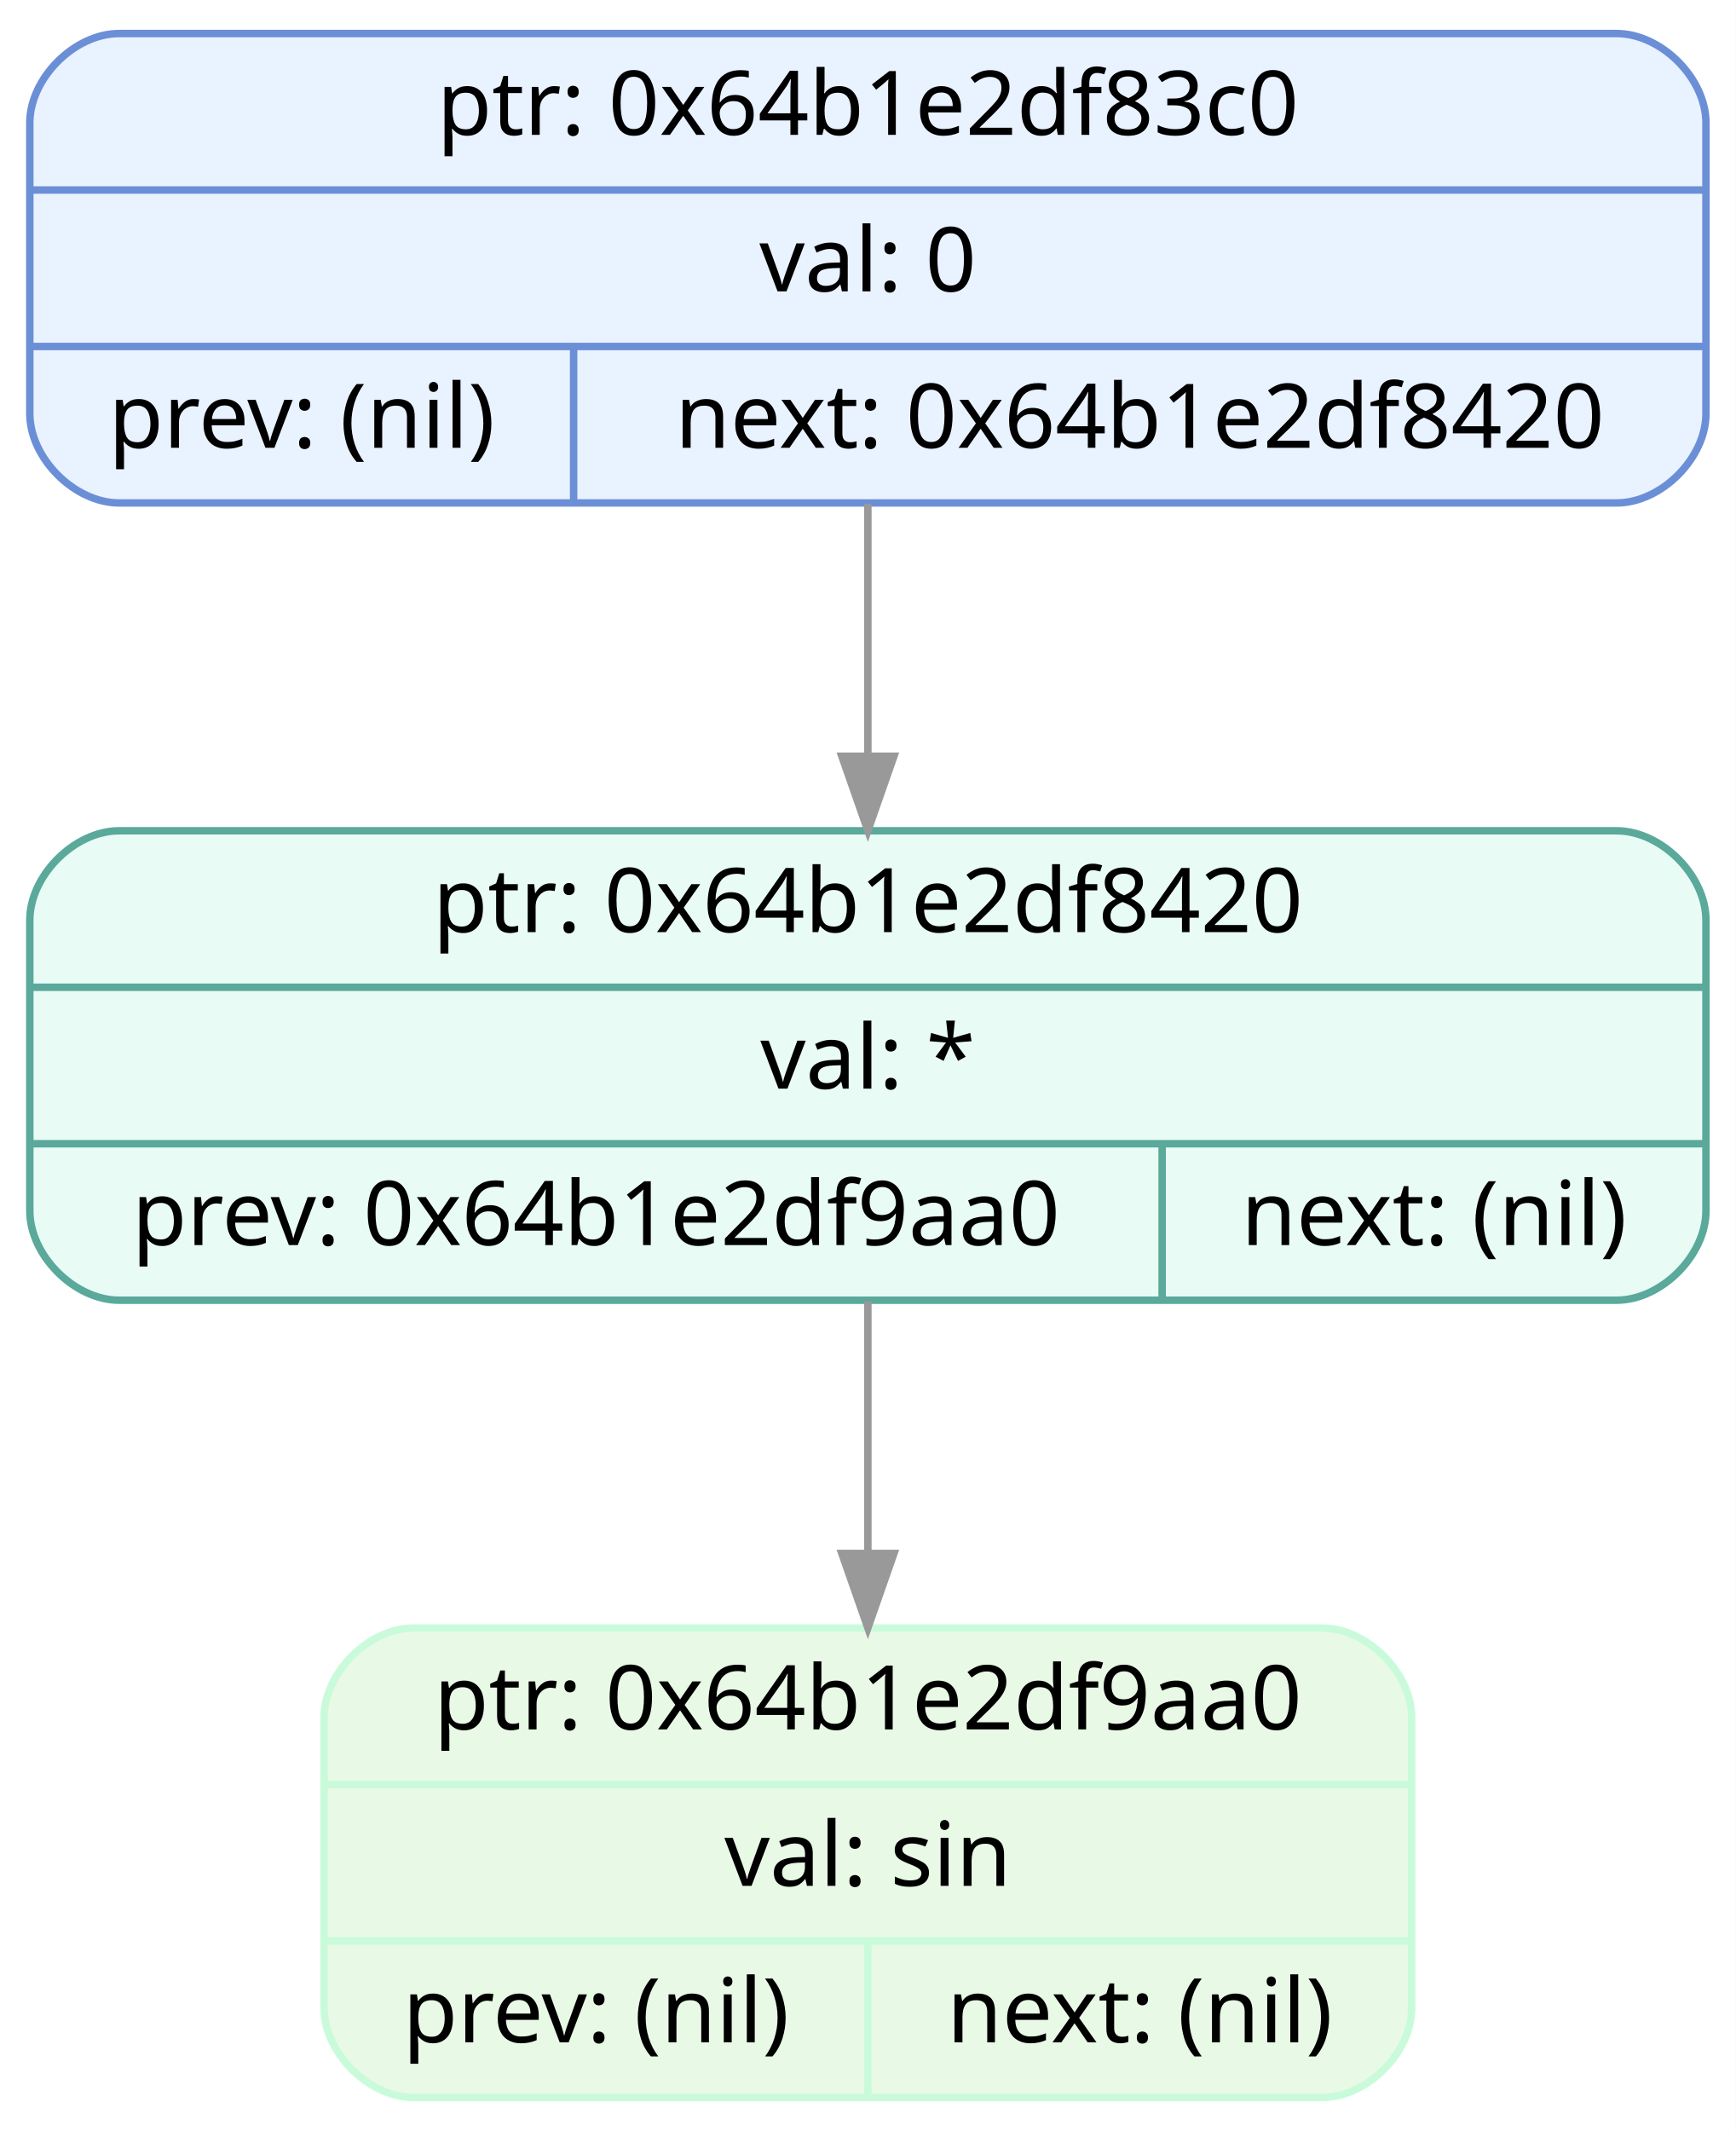
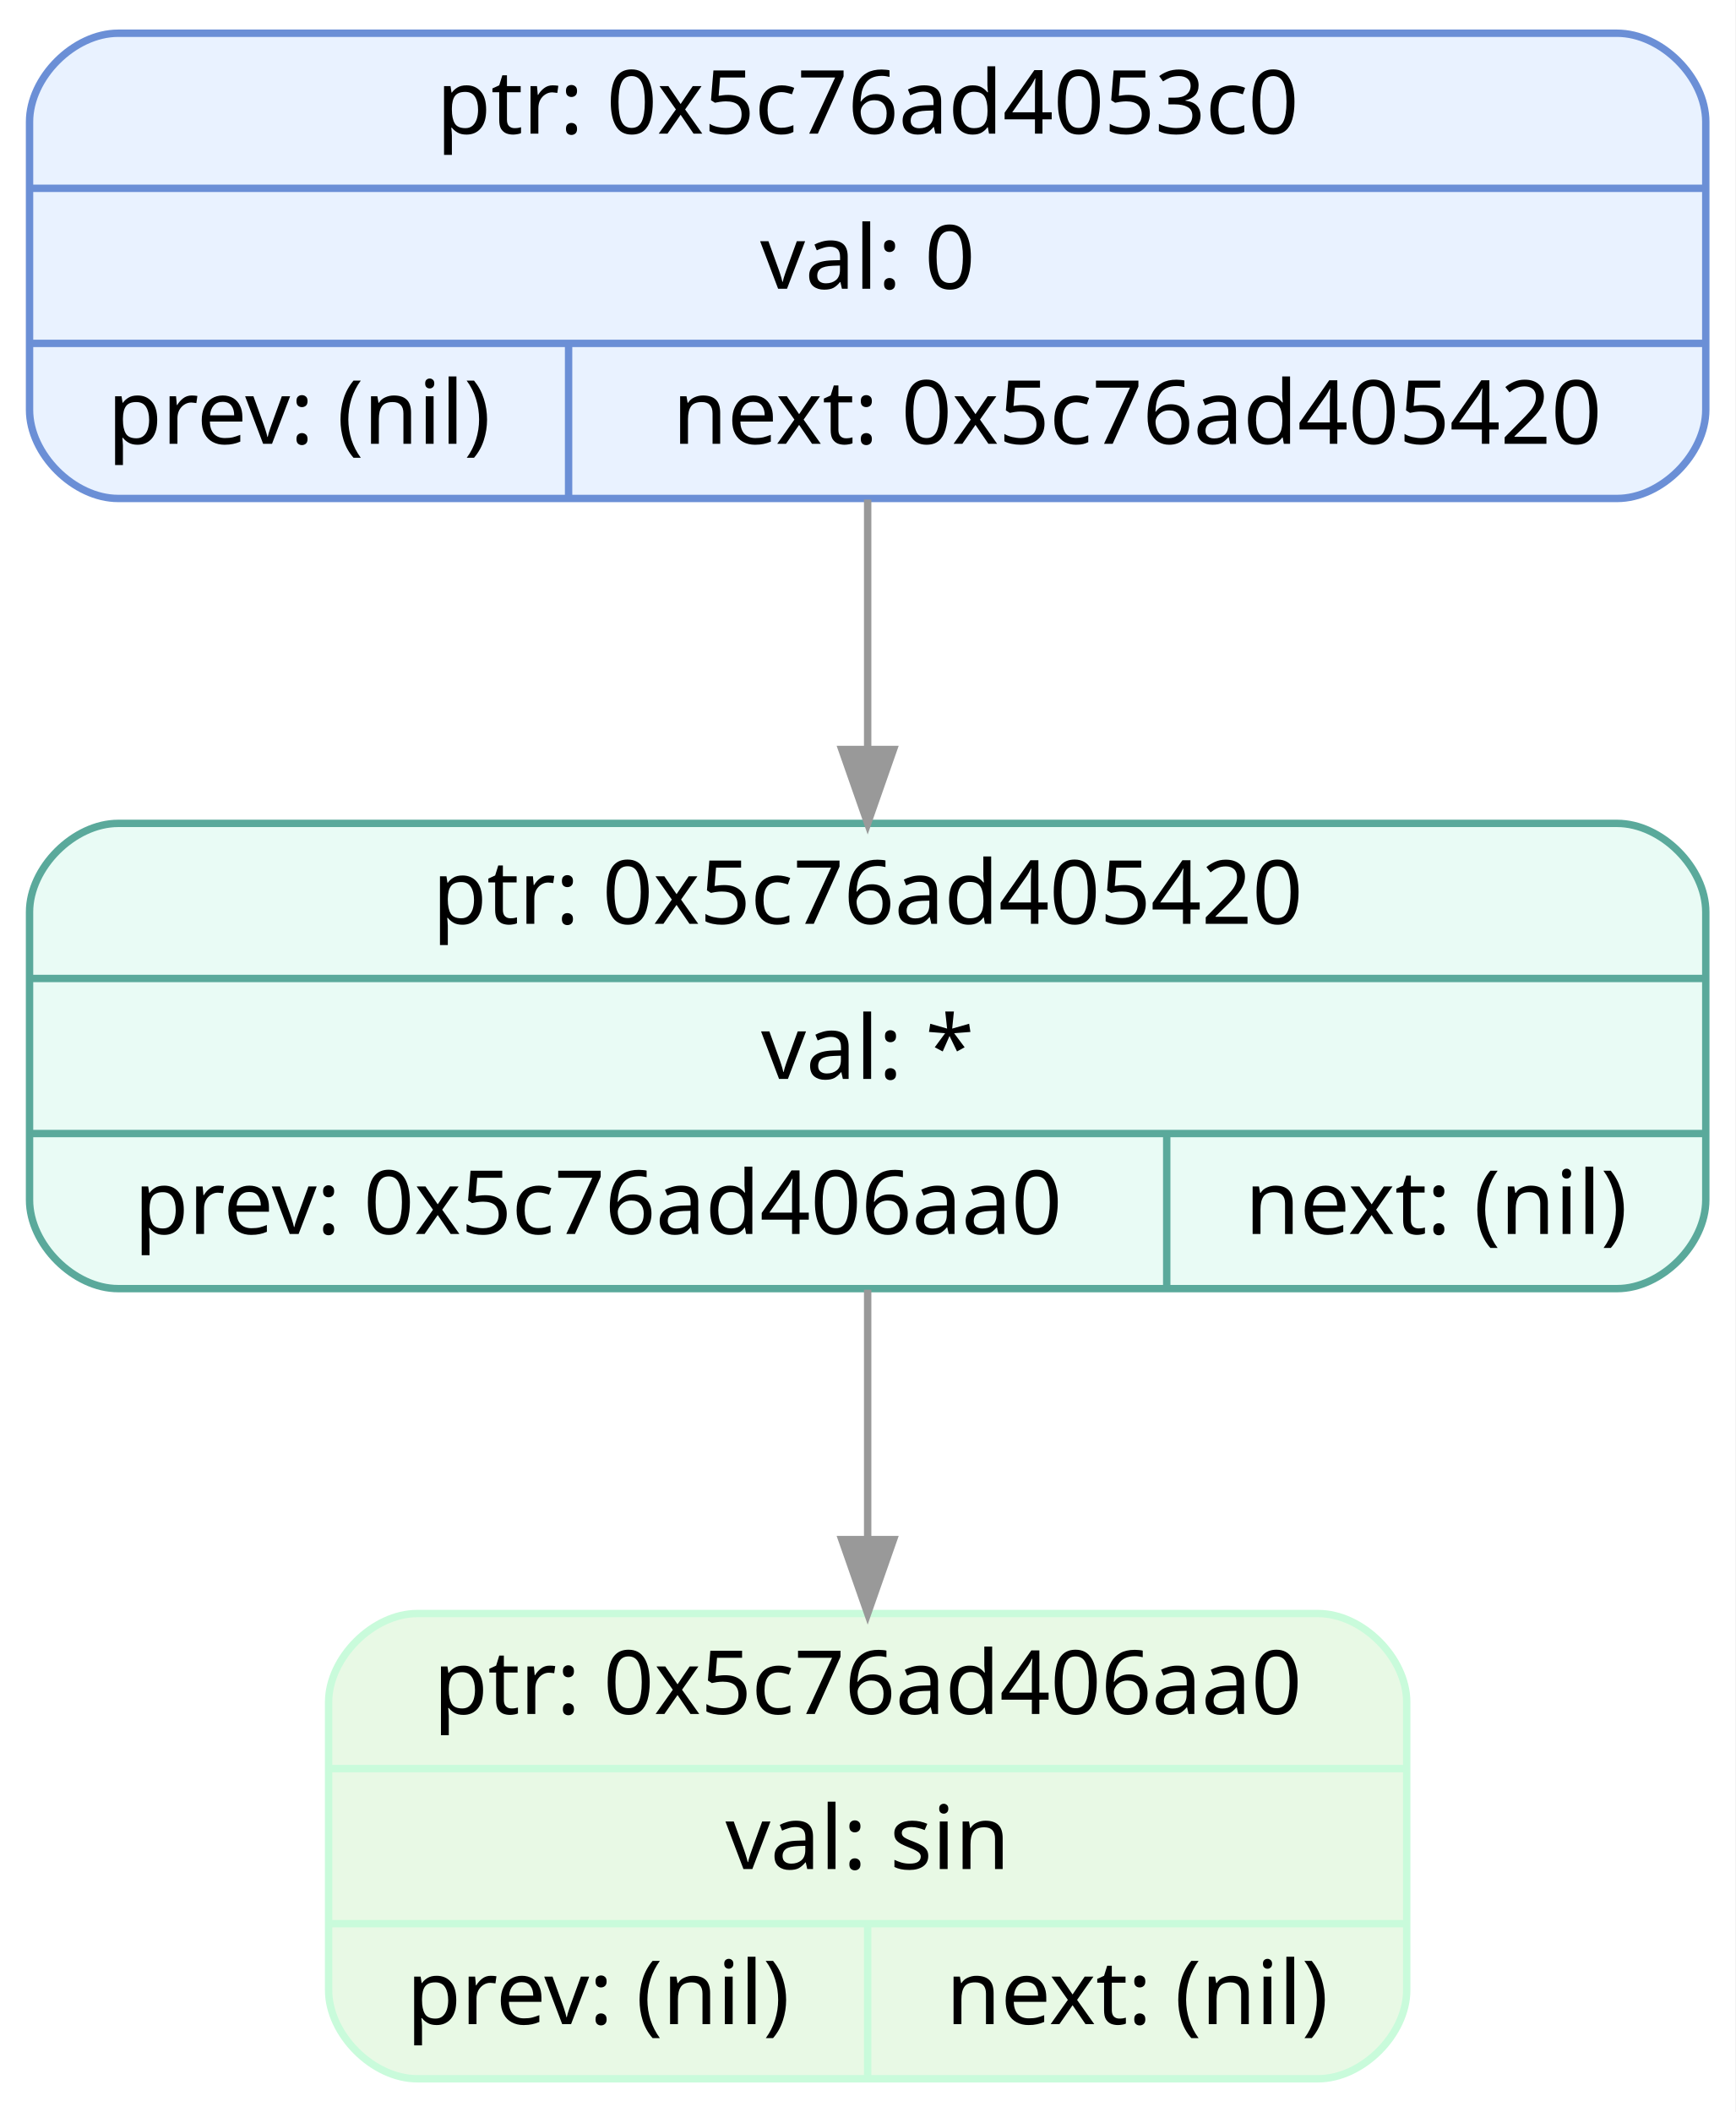
- <svg xmlns="http://www.w3.org/2000/svg" width="233pt" height="286pt" viewBox="0.00 0.00 233.00 286.00">
+ <svg xmlns="http://www.w3.org/2000/svg" width="235pt" height="286pt" viewBox="0.00 0.00 235.00 286.00">
  <g id="graph0" class="graph" transform="scale(1 1) rotate(0) translate(4 282)">
-     <polygon fill="white" stroke="transparent" points="-4,4 -4,-282 229,-282 229,4 -4,4" />
+     <polygon fill="white" stroke="transparent" points="-4,4 -4,-282 231,-282 231,4 -4,4" />
    <g id="node1" class="node">
-       <path fill="#e9f2ff" stroke="#6b8fd6" d="M12,-214.5C12,-214.5 213,-214.5 213,-214.5 219,-214.5 225,-220.5 225,-226.5 225,-226.5 225,-265.5 225,-265.5 225,-271.5 219,-277.5 213,-277.5 213,-277.5 12,-277.5 12,-277.5 6,-277.5 0,-271.5 0,-265.5 0,-265.5 0,-226.5 0,-226.5 0,-220.5 6,-214.5 12,-214.5" />
-       <text text-anchor="middle" x="112.5" y="-263.9" font-family="Fira Mono" font-size="12.00">ptr: 0x64b1e2df83c0</text>
-       <polyline fill="none" stroke="#6b8fd6" points="0,-256.5 225,-256.5 " />
-       <text text-anchor="middle" x="112.5" y="-242.9" font-family="Fira Mono" font-size="12.00">val: 0</text>
-       <polyline fill="none" stroke="#6b8fd6" points="0,-235.5 225,-235.5 " />
+       <path fill="#e9f2ff" stroke="#6b8fd6" d="M12,-214.5C12,-214.5 215,-214.5 215,-214.5 221,-214.5 227,-220.5 227,-226.5 227,-226.5 227,-265.5 227,-265.5 227,-271.5 221,-277.5 215,-277.5 215,-277.5 12,-277.5 12,-277.5 6,-277.5 0,-271.5 0,-265.5 0,-265.5 0,-226.5 0,-226.5 0,-220.5 6,-214.5 12,-214.5" />
+       <text text-anchor="middle" x="113.5" y="-263.9" font-family="Fira Mono" font-size="12.00">ptr: 0x5c76ad4053c0</text>
+       <polyline fill="none" stroke="#6b8fd6" points="0,-256.5 227,-256.5 " />
+       <text text-anchor="middle" x="113.5" y="-242.9" font-family="Fira Mono" font-size="12.00">val: 0</text>
+       <polyline fill="none" stroke="#6b8fd6" points="0,-235.5 227,-235.5 " />
      <text text-anchor="middle" x="36.5" y="-221.9" font-family="Fira Mono" font-size="12.00">prev: (nil)</text>
      <polyline fill="none" stroke="#6b8fd6" points="73,-214.5 73,-235.5 " />
-       <text text-anchor="middle" x="149" y="-221.9" font-family="Fira Mono" font-size="12.00">next: 0x64b1e2df8420</text>
+       <text text-anchor="middle" x="150" y="-221.9" font-family="Fira Mono" font-size="12.00">next: 0x5c76ad405420</text>
    </g>
    <g id="node2" class="node">
-       <path fill="#e9fbf5" stroke="#5aa99b" d="M12,-107.5C12,-107.5 213,-107.5 213,-107.5 219,-107.5 225,-113.5 225,-119.5 225,-119.5 225,-158.5 225,-158.5 225,-164.5 219,-170.5 213,-170.5 213,-170.5 12,-170.5 12,-170.5 6,-170.5 0,-164.5 0,-158.5 0,-158.5 0,-119.5 0,-119.5 0,-113.5 6,-107.5 12,-107.5" />
-       <text text-anchor="middle" x="112.5" y="-156.9" font-family="Fira Mono" font-size="12.00">ptr: 0x64b1e2df8420</text>
-       <polyline fill="none" stroke="#5aa99b" points="0,-149.5 225,-149.5 " />
-       <text text-anchor="middle" x="112.5" y="-135.9" font-family="Fira Mono" font-size="12.00">val: *</text>
-       <polyline fill="none" stroke="#5aa99b" points="0,-128.5 225,-128.5 " />
-       <text text-anchor="middle" x="76" y="-114.9" font-family="Fira Mono" font-size="12.00">prev: 0x64b1e2df9aa0</text>
-       <polyline fill="none" stroke="#5aa99b" points="152,-107.5 152,-128.5 " />
-       <text text-anchor="middle" x="188.5" y="-114.9" font-family="Fira Mono" font-size="12.00">next: (nil)</text>
+       <path fill="#e9fbf5" stroke="#5aa99b" d="M12,-107.5C12,-107.5 215,-107.5 215,-107.5 221,-107.5 227,-113.5 227,-119.5 227,-119.5 227,-158.5 227,-158.5 227,-164.5 221,-170.5 215,-170.5 215,-170.5 12,-170.5 12,-170.5 6,-170.5 0,-164.5 0,-158.5 0,-158.5 0,-119.5 0,-119.5 0,-113.5 6,-107.5 12,-107.5" />
+       <text text-anchor="middle" x="113.5" y="-156.9" font-family="Fira Mono" font-size="12.00">ptr: 0x5c76ad405420</text>
+       <polyline fill="none" stroke="#5aa99b" points="0,-149.5 227,-149.5 " />
+       <text text-anchor="middle" x="113.5" y="-135.9" font-family="Fira Mono" font-size="12.00">val: *</text>
+       <polyline fill="none" stroke="#5aa99b" points="0,-128.5 227,-128.5 " />
+       <text text-anchor="middle" x="77" y="-114.9" font-family="Fira Mono" font-size="12.00">prev: 0x5c76ad406aa0</text>
+       <polyline fill="none" stroke="#5aa99b" points="154,-107.5 154,-128.5 " />
+       <text text-anchor="middle" x="190.5" y="-114.9" font-family="Fira Mono" font-size="12.00">next: (nil)</text>
    </g>
    <g id="edge1" class="edge">
-       <path fill="none" stroke="#999999" d="M112.5,-214.35C112.5,-203.78 112.5,-191.78 112.5,-180.54" />
-       <polygon fill="#999999" stroke="#999999" points="116,-180.51 112.5,-170.51 109,-180.51 116,-180.51" />
+       <path fill="none" stroke="#999999" d="M113.5,-214.35C113.5,-203.78 113.5,-191.78 113.5,-180.54" />
+       <polygon fill="#999999" stroke="#999999" points="117,-180.51 113.5,-170.51 110,-180.51 117,-180.51" />
    </g>
    <g id="node3" class="node">
-       <path fill="#e8f9e5" stroke="#c9fbdb" d="M51.5,-0.5C51.5,-0.5 173.5,-0.5 173.5,-0.5 179.5,-0.5 185.5,-6.5 185.5,-12.5 185.5,-12.5 185.5,-51.5 185.5,-51.5 185.5,-57.5 179.5,-63.5 173.5,-63.5 173.5,-63.5 51.5,-63.5 51.5,-63.5 45.5,-63.5 39.5,-57.5 39.5,-51.5 39.5,-51.5 39.5,-12.5 39.5,-12.5 39.5,-6.5 45.5,-0.5 51.5,-0.5" />
-       <text text-anchor="middle" x="112.5" y="-49.9" font-family="Fira Mono" font-size="12.00">ptr: 0x64b1e2df9aa0</text>
-       <polyline fill="none" stroke="#c9fbdb" points="39.5,-42.5 185.5,-42.5 " />
-       <text text-anchor="middle" x="112.5" y="-28.9" font-family="Fira Mono" font-size="12.00">val: sin</text>
-       <polyline fill="none" stroke="#c9fbdb" points="39.5,-21.5 185.5,-21.5 " />
-       <text text-anchor="middle" x="76" y="-7.9" font-family="Fira Mono" font-size="12.00">prev: (nil)</text>
-       <polyline fill="none" stroke="#c9fbdb" points="112.5,-0.5 112.5,-21.5 " />
-       <text text-anchor="middle" x="149" y="-7.9" font-family="Fira Mono" font-size="12.00">next: (nil)</text>
+       <path fill="#e8f9e5" stroke="#c9fbdb" d="M52.5,-0.5C52.5,-0.5 174.5,-0.5 174.5,-0.5 180.5,-0.5 186.5,-6.5 186.5,-12.5 186.5,-12.5 186.5,-51.5 186.5,-51.5 186.5,-57.5 180.5,-63.5 174.5,-63.5 174.5,-63.5 52.5,-63.5 52.5,-63.5 46.5,-63.5 40.5,-57.5 40.5,-51.5 40.5,-51.5 40.5,-12.5 40.5,-12.5 40.5,-6.5 46.5,-0.5 52.5,-0.5" />
+       <text text-anchor="middle" x="113.5" y="-49.9" font-family="Fira Mono" font-size="12.00">ptr: 0x5c76ad406aa0</text>
+       <polyline fill="none" stroke="#c9fbdb" points="40.5,-42.5 186.5,-42.5 " />
+       <text text-anchor="middle" x="113.5" y="-28.9" font-family="Fira Mono" font-size="12.00">val: sin</text>
+       <polyline fill="none" stroke="#c9fbdb" points="40.5,-21.5 186.5,-21.5 " />
+       <text text-anchor="middle" x="77" y="-7.9" font-family="Fira Mono" font-size="12.00">prev: (nil)</text>
+       <polyline fill="none" stroke="#c9fbdb" points="113.5,-0.5 113.5,-21.5 " />
+       <text text-anchor="middle" x="150" y="-7.9" font-family="Fira Mono" font-size="12.00">next: (nil)</text>
    </g>
    <g id="edge2" class="edge">
-       <path fill="none" stroke="#999999" d="M112.5,-107.35C112.5,-96.78 112.5,-84.78 112.5,-73.54" />
-       <polygon fill="#999999" stroke="#999999" points="116,-73.51 112.5,-63.51 109,-73.51 116,-73.51" />
+       <path fill="none" stroke="#999999" d="M113.5,-107.35C113.5,-96.78 113.5,-84.78 113.5,-73.54" />
+       <polygon fill="#999999" stroke="#999999" points="117,-73.51 113.5,-63.51 110,-73.51 117,-73.51" />
    </g>
  </g>
</svg>
